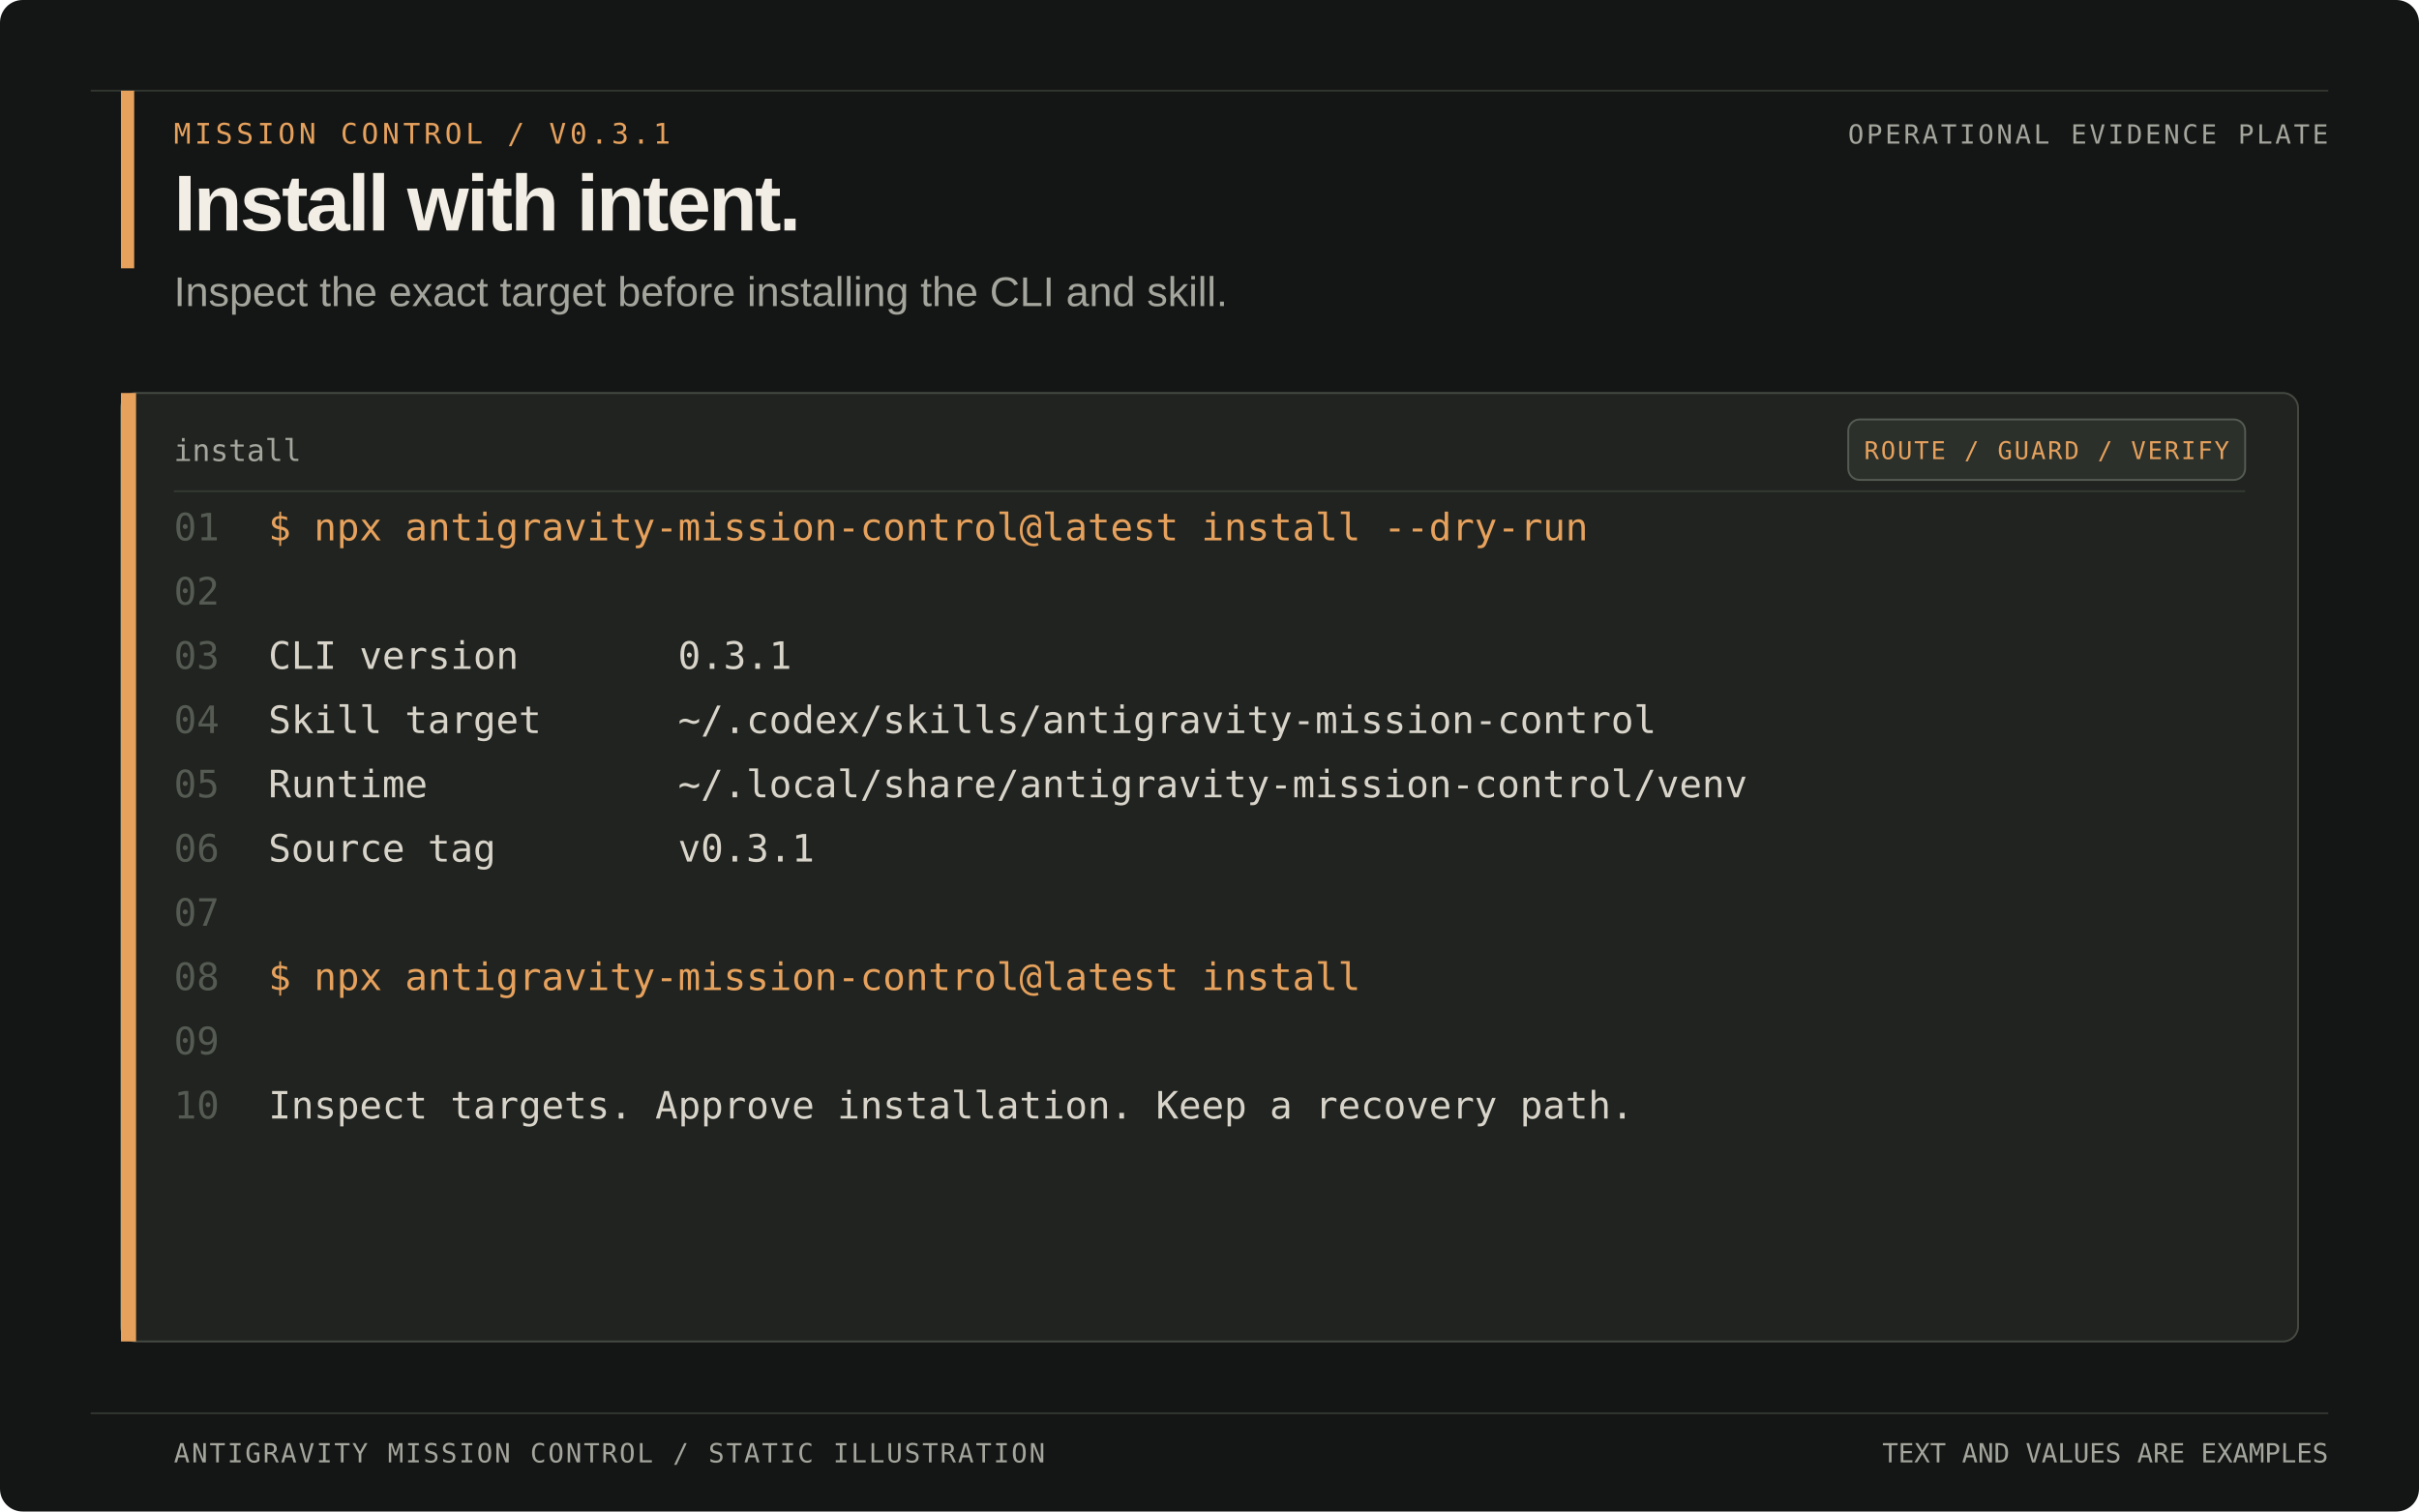
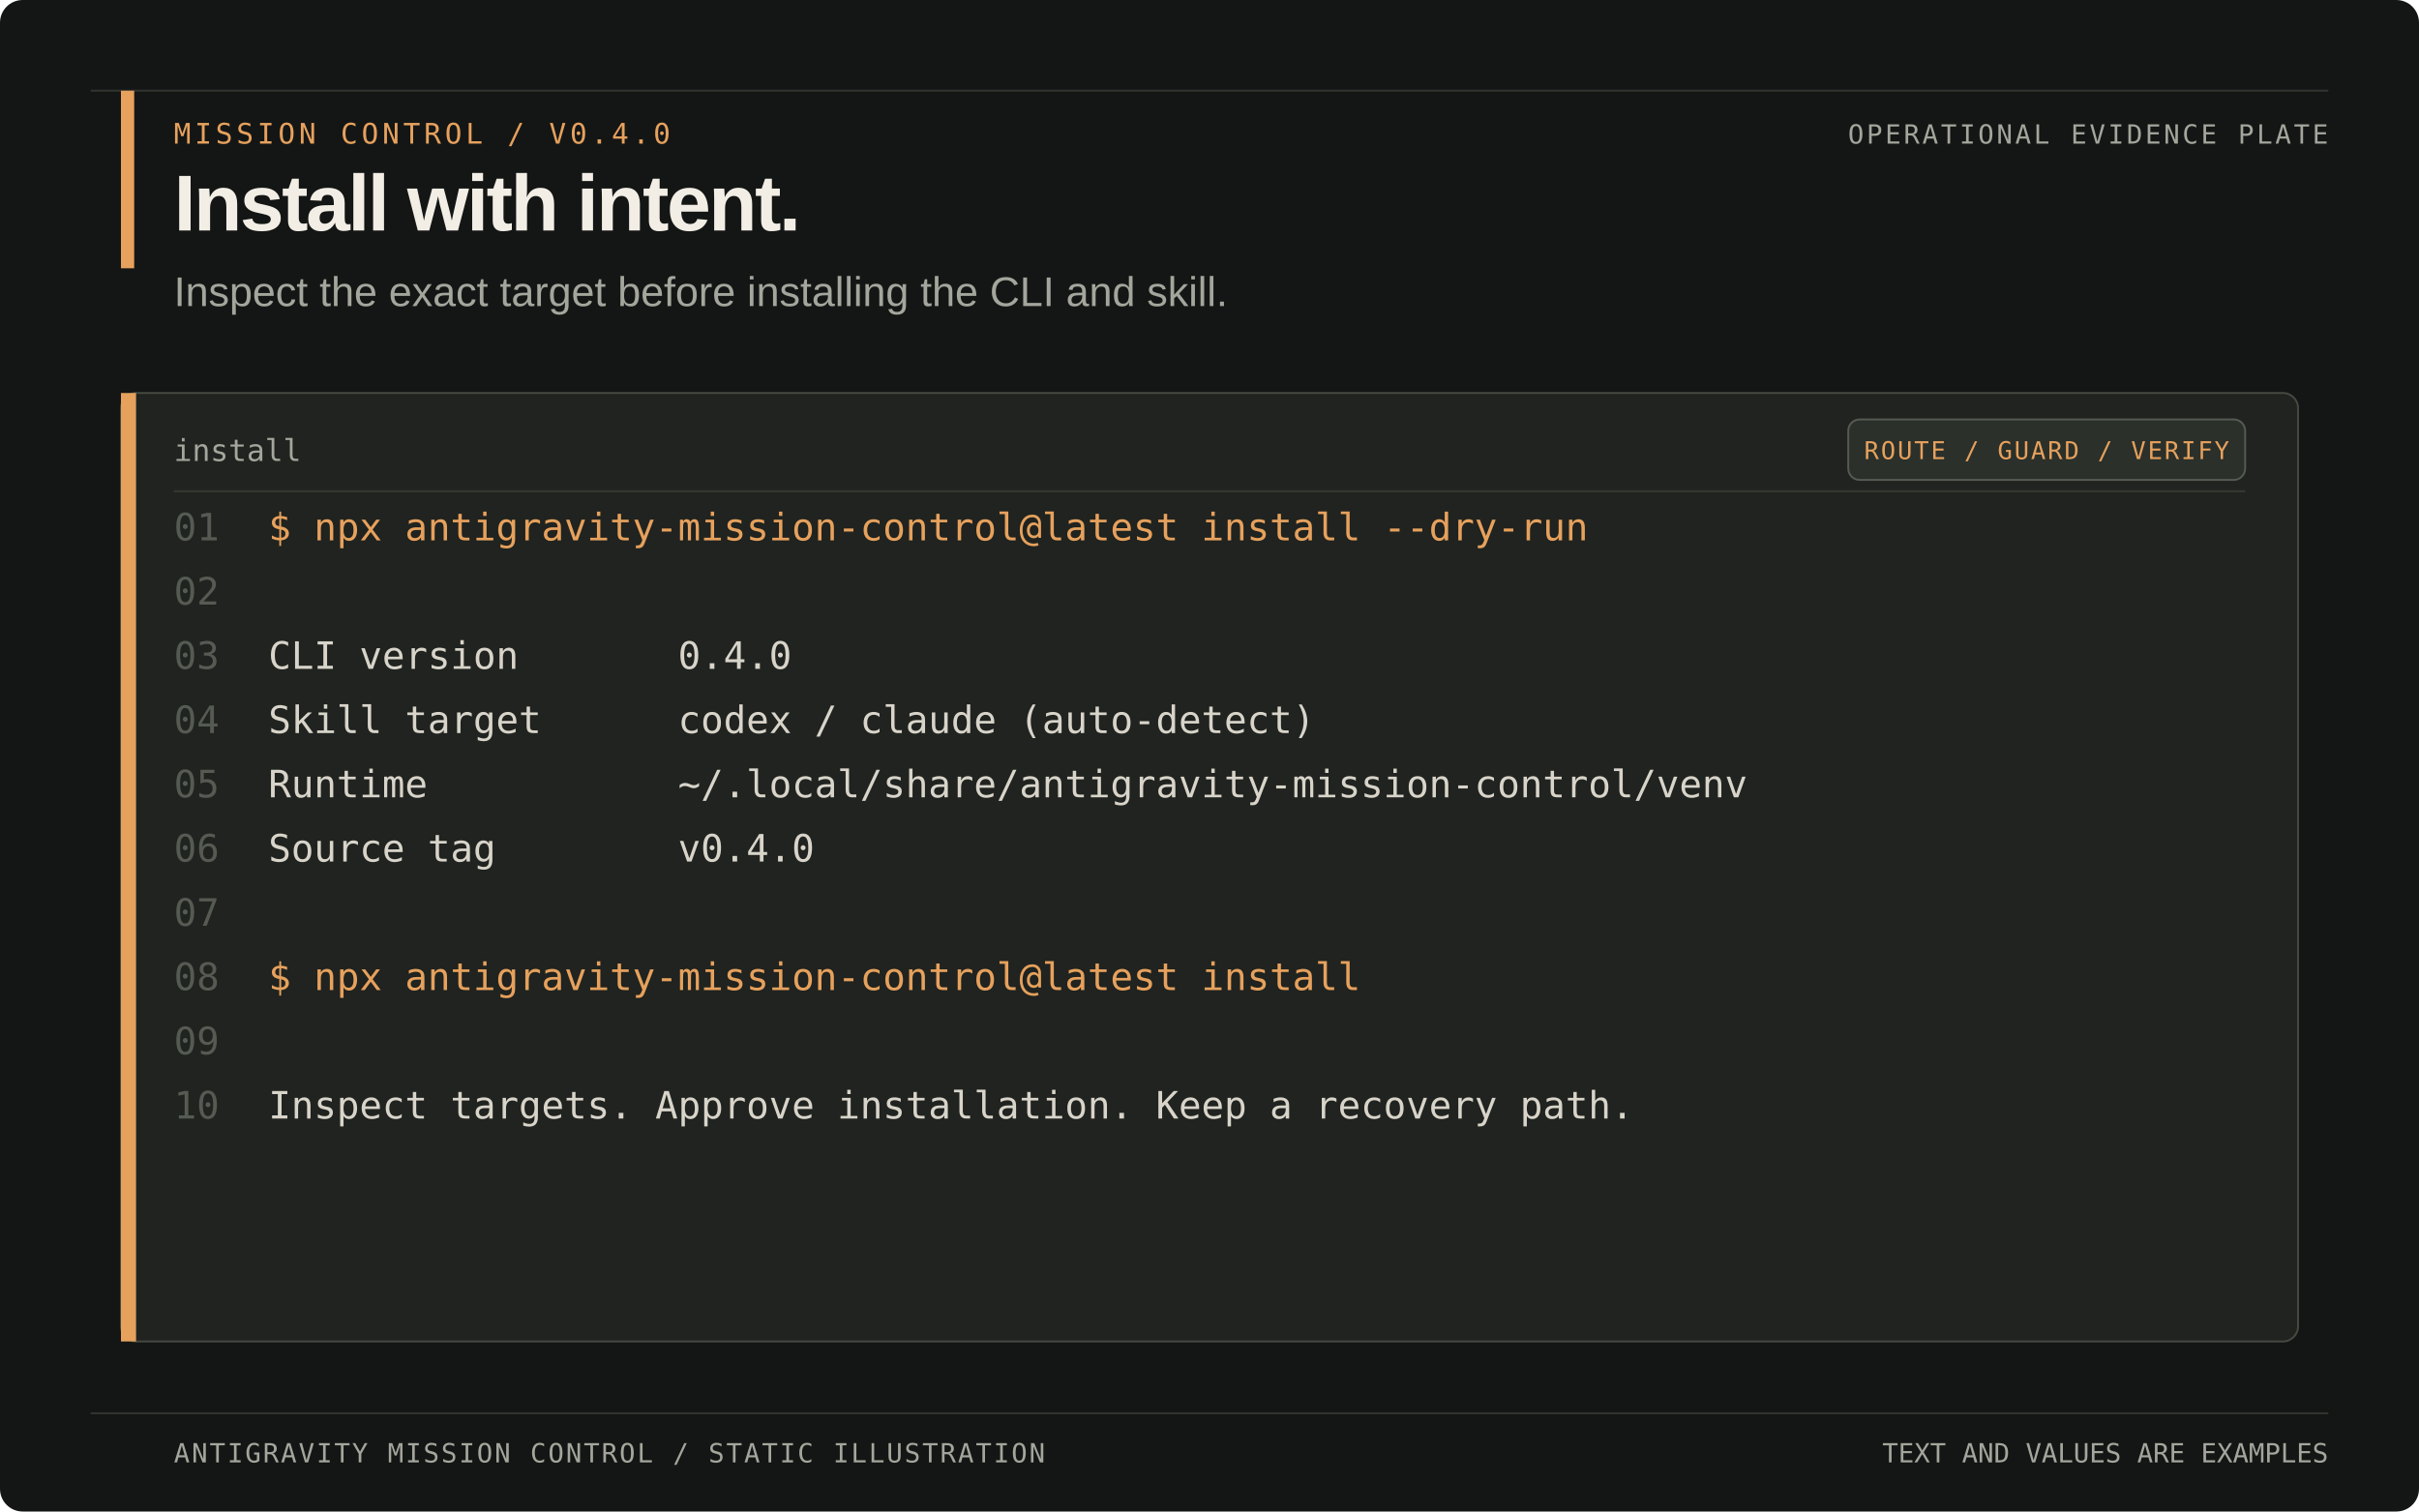
<svg xmlns="http://www.w3.org/2000/svg" width="1280" height="800" viewBox="0 0 1280 800" role="img" aria-labelledby="title desc">
  <rect width="1280" height="800" rx="12" fill="#141615" />
  <path d="M48 48H1232M48 748H1232" stroke="#30352f" />
  <rect x="64" y="48" width="7" height="94" fill="#e6a15d" />
-   <text x="92" y="76" font-family="Menlo, Consolas, monospace" font-size="15" letter-spacing="2" fill="#e6a15d">MISSION CONTROL  /  V0.3.1</text>
+   <text x="92" y="76" font-family="Menlo, Consolas, monospace" font-size="15" letter-spacing="2" fill="#e6a15d">MISSION CONTROL  /  V0.4.0</text>
  <text x="92" y="122" font-family="Arial, Helvetica, sans-serif" font-size="42" font-weight="700" letter-spacing="-1.2" fill="#f2eee5">Install with intent.</text>
  <text x="92" y="162" font-family="Arial, Helvetica, sans-serif" font-size="22" fill="#a4a59c">Inspect the exact target before installing the CLI and skill.</text>
  <text x="1232" y="76" text-anchor="end" font-family="Menlo, Consolas, monospace" font-size="14" letter-spacing="1.4" fill="#a4a59c">OPERATIONAL EVIDENCE PLATE</text>
  <rect x="64" y="208" width="1152" height="502" rx="8" fill="#20231f" stroke="#454a42" />
  <rect x="64" y="208" width="8" height="502" fill="#e6a15d" />
  <text x="92" y="244" font-family="Menlo, Consolas, monospace" font-size="16" fill="#a4a59c">install</text>
  <rect x="978" y="222" width="210" height="32" rx="6" fill="#2b302a" stroke="#555b53" />
  <text x="1083" y="243" text-anchor="middle" font-family="Menlo, Consolas, monospace" font-size="13" letter-spacing="1" fill="#e6a15d">ROUTE / GUARD / VERIFY</text>
  <path d="M92 260H1188" stroke="#343a33" />
  <g xml:space="preserve" font-family="Menlo, Consolas, monospace" font-size="20">
    <text x="92" y="286" fill="#555b53">01</text>
    <text x="142" y="286" fill="#e6a15d">$ npx antigravity-mission-control@latest install --dry-run</text>
    <text x="92" y="320" fill="#555b53">02</text>
    <text x="142" y="320" fill="#d8d4ca" />
    <text x="92" y="354" fill="#555b53">03</text>
-     <text x="142" y="354" fill="#d8d4ca">CLI version       0.3.1</text>
+     <text x="142" y="354" fill="#d8d4ca">CLI version       0.4.0</text>
    <text x="92" y="388" fill="#555b53">04</text>
-     <text x="142" y="388" fill="#d8d4ca">Skill target      ~/.codex/skills/antigravity-mission-control</text>
+     <text x="142" y="388" fill="#d8d4ca">Skill target      codex / claude (auto-detect)</text>
    <text x="92" y="422" fill="#555b53">05</text>
    <text x="142" y="422" fill="#d8d4ca">Runtime           ~/.local/share/antigravity-mission-control/venv</text>
    <text x="92" y="456" fill="#555b53">06</text>
-     <text x="142" y="456" fill="#d8d4ca">Source tag        v0.3.1</text>
+     <text x="142" y="456" fill="#d8d4ca">Source tag        v0.4.0</text>
    <text x="92" y="490" fill="#555b53">07</text>
    <text x="142" y="490" fill="#d8d4ca" />
    <text x="92" y="524" fill="#555b53">08</text>
    <text x="142" y="524" fill="#e6a15d">$ npx antigravity-mission-control@latest install</text>
    <text x="92" y="558" fill="#555b53">09</text>
    <text x="142" y="558" fill="#d8d4ca" />
    <text x="92" y="592" fill="#555b53">10</text>
    <text x="142" y="592" fill="#d8d4ca">Inspect targets. Approve installation. Keep a recovery path.</text>
  </g>
  <text x="92" y="774" font-family="Menlo, Consolas, monospace" font-size="14" letter-spacing="1" fill="#a4a59c">ANTIGRAVITY MISSION CONTROL  /  STATIC ILLUSTRATION</text>
  <text x="1232" y="774" text-anchor="end" font-family="Menlo, Consolas, monospace" font-size="14" fill="#a4a59c">TEXT AND VALUES ARE EXAMPLES</text>
</svg>
